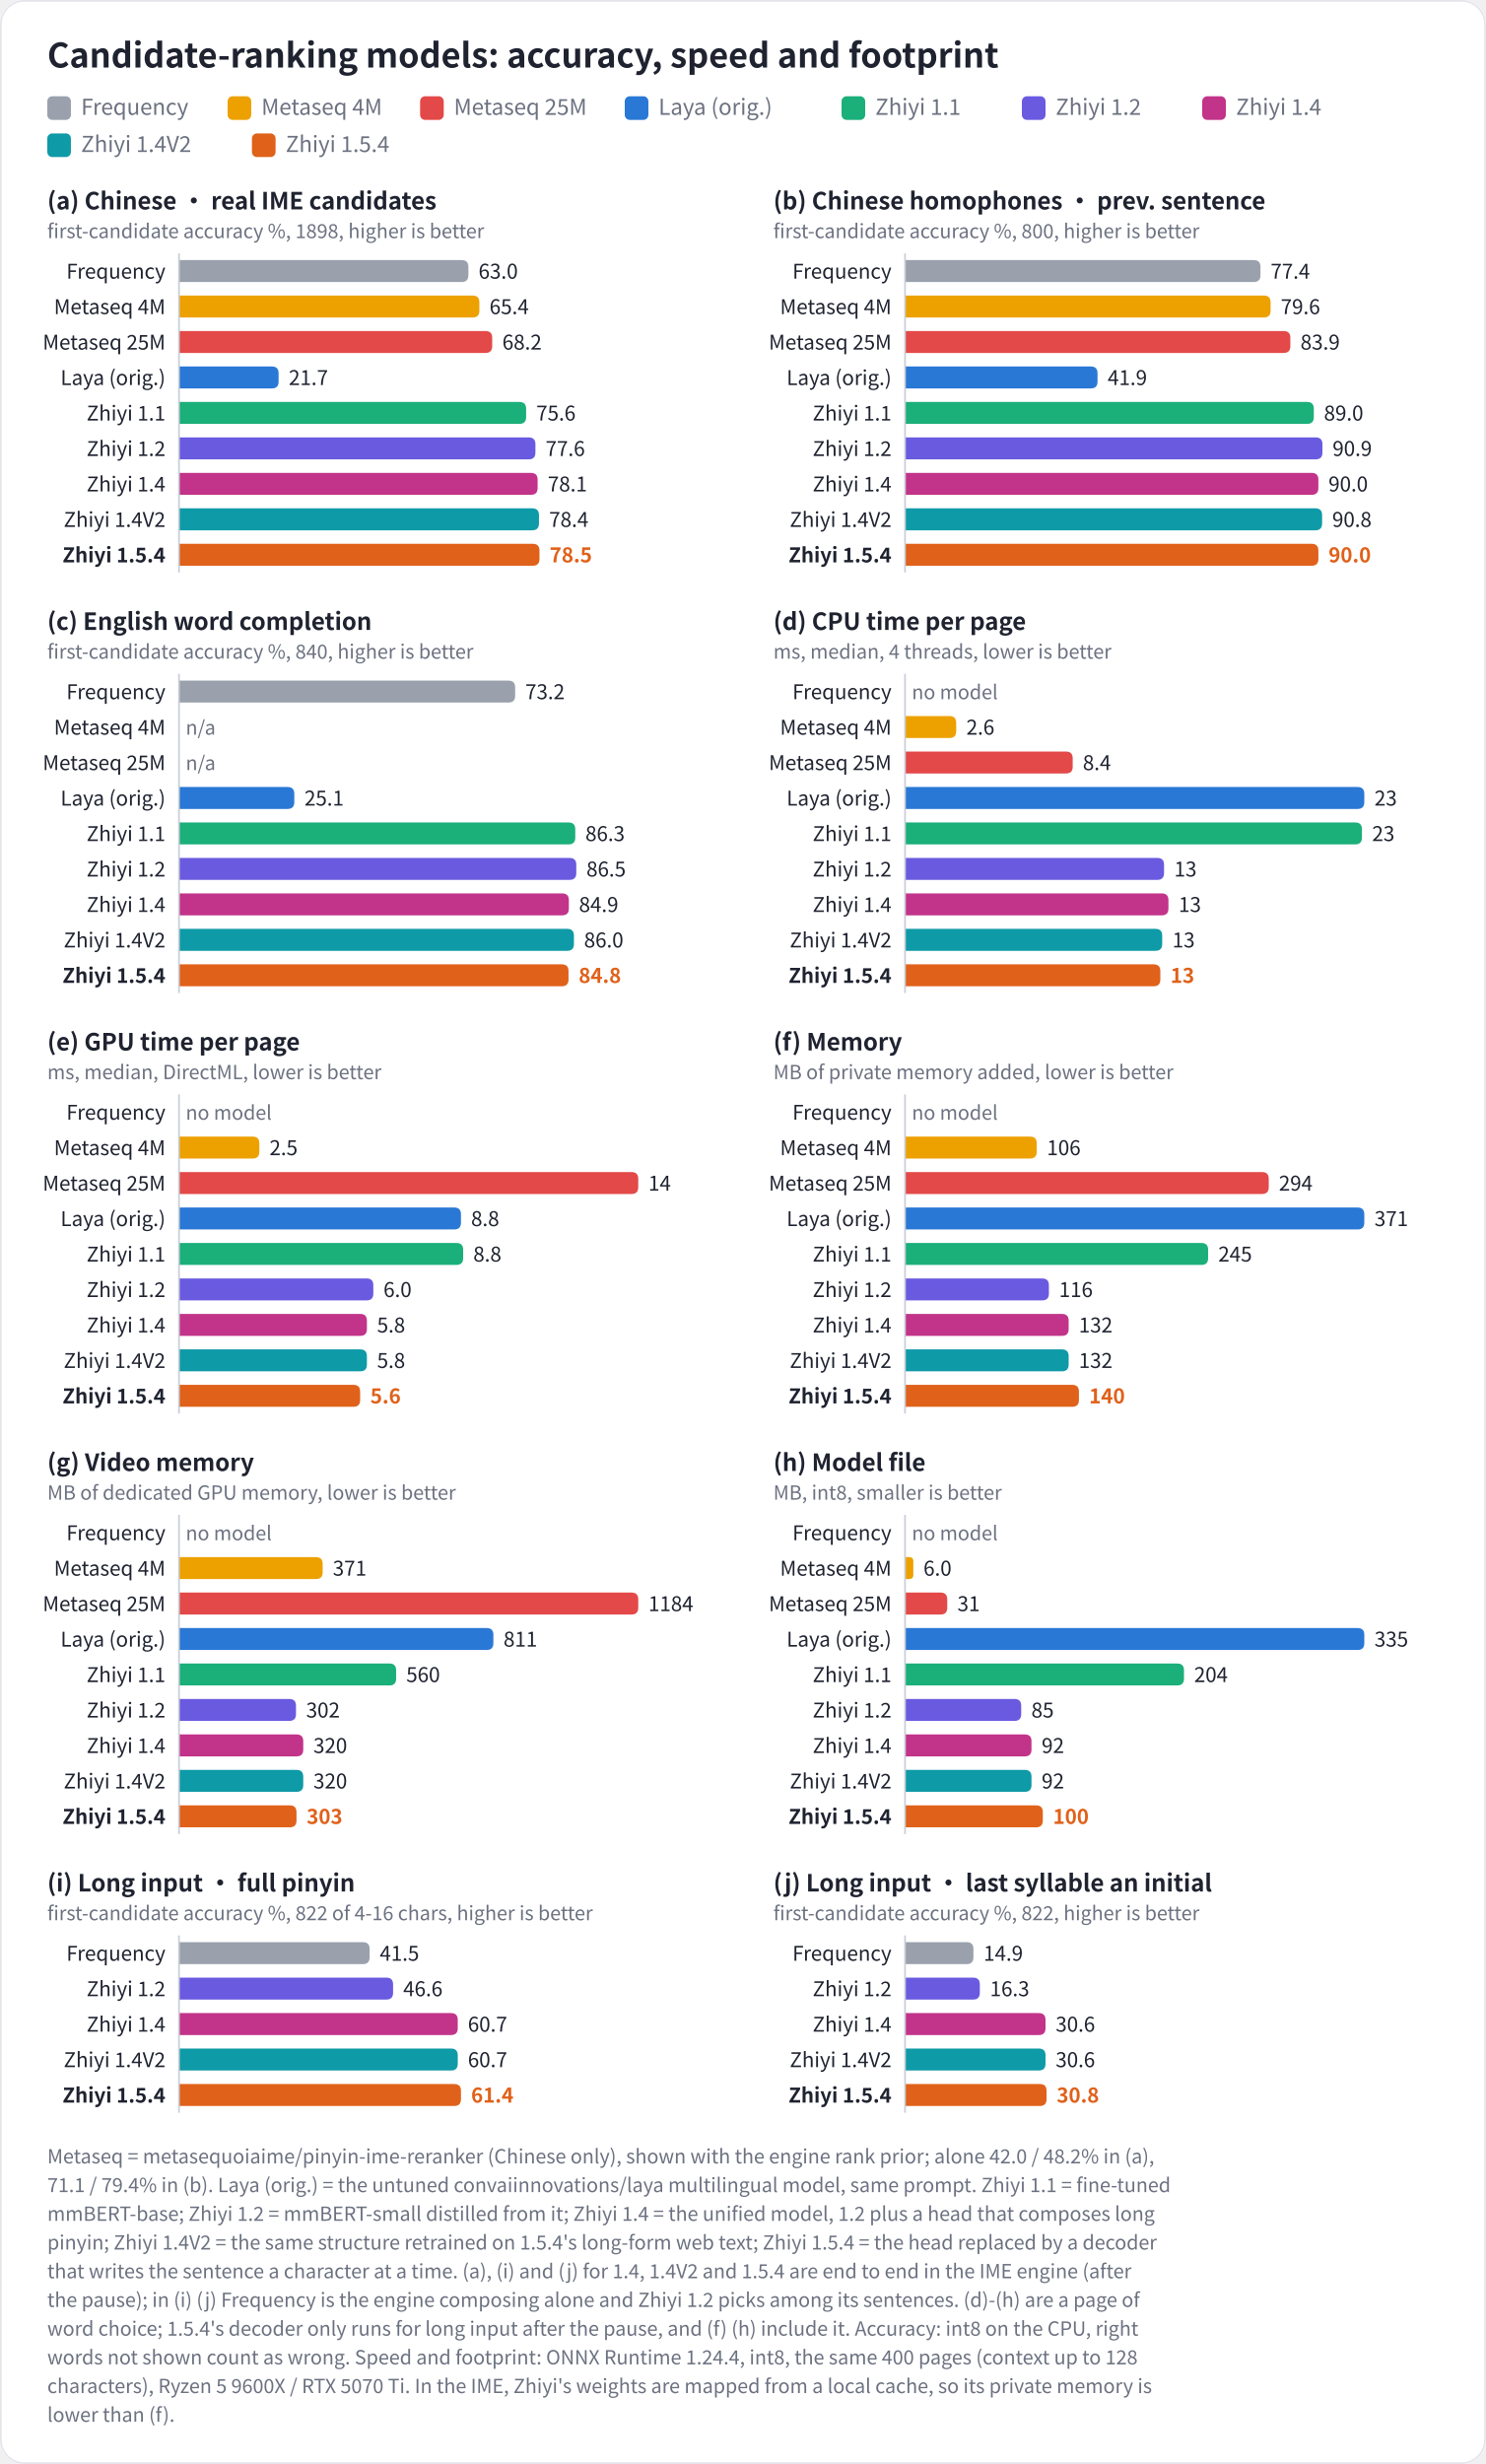
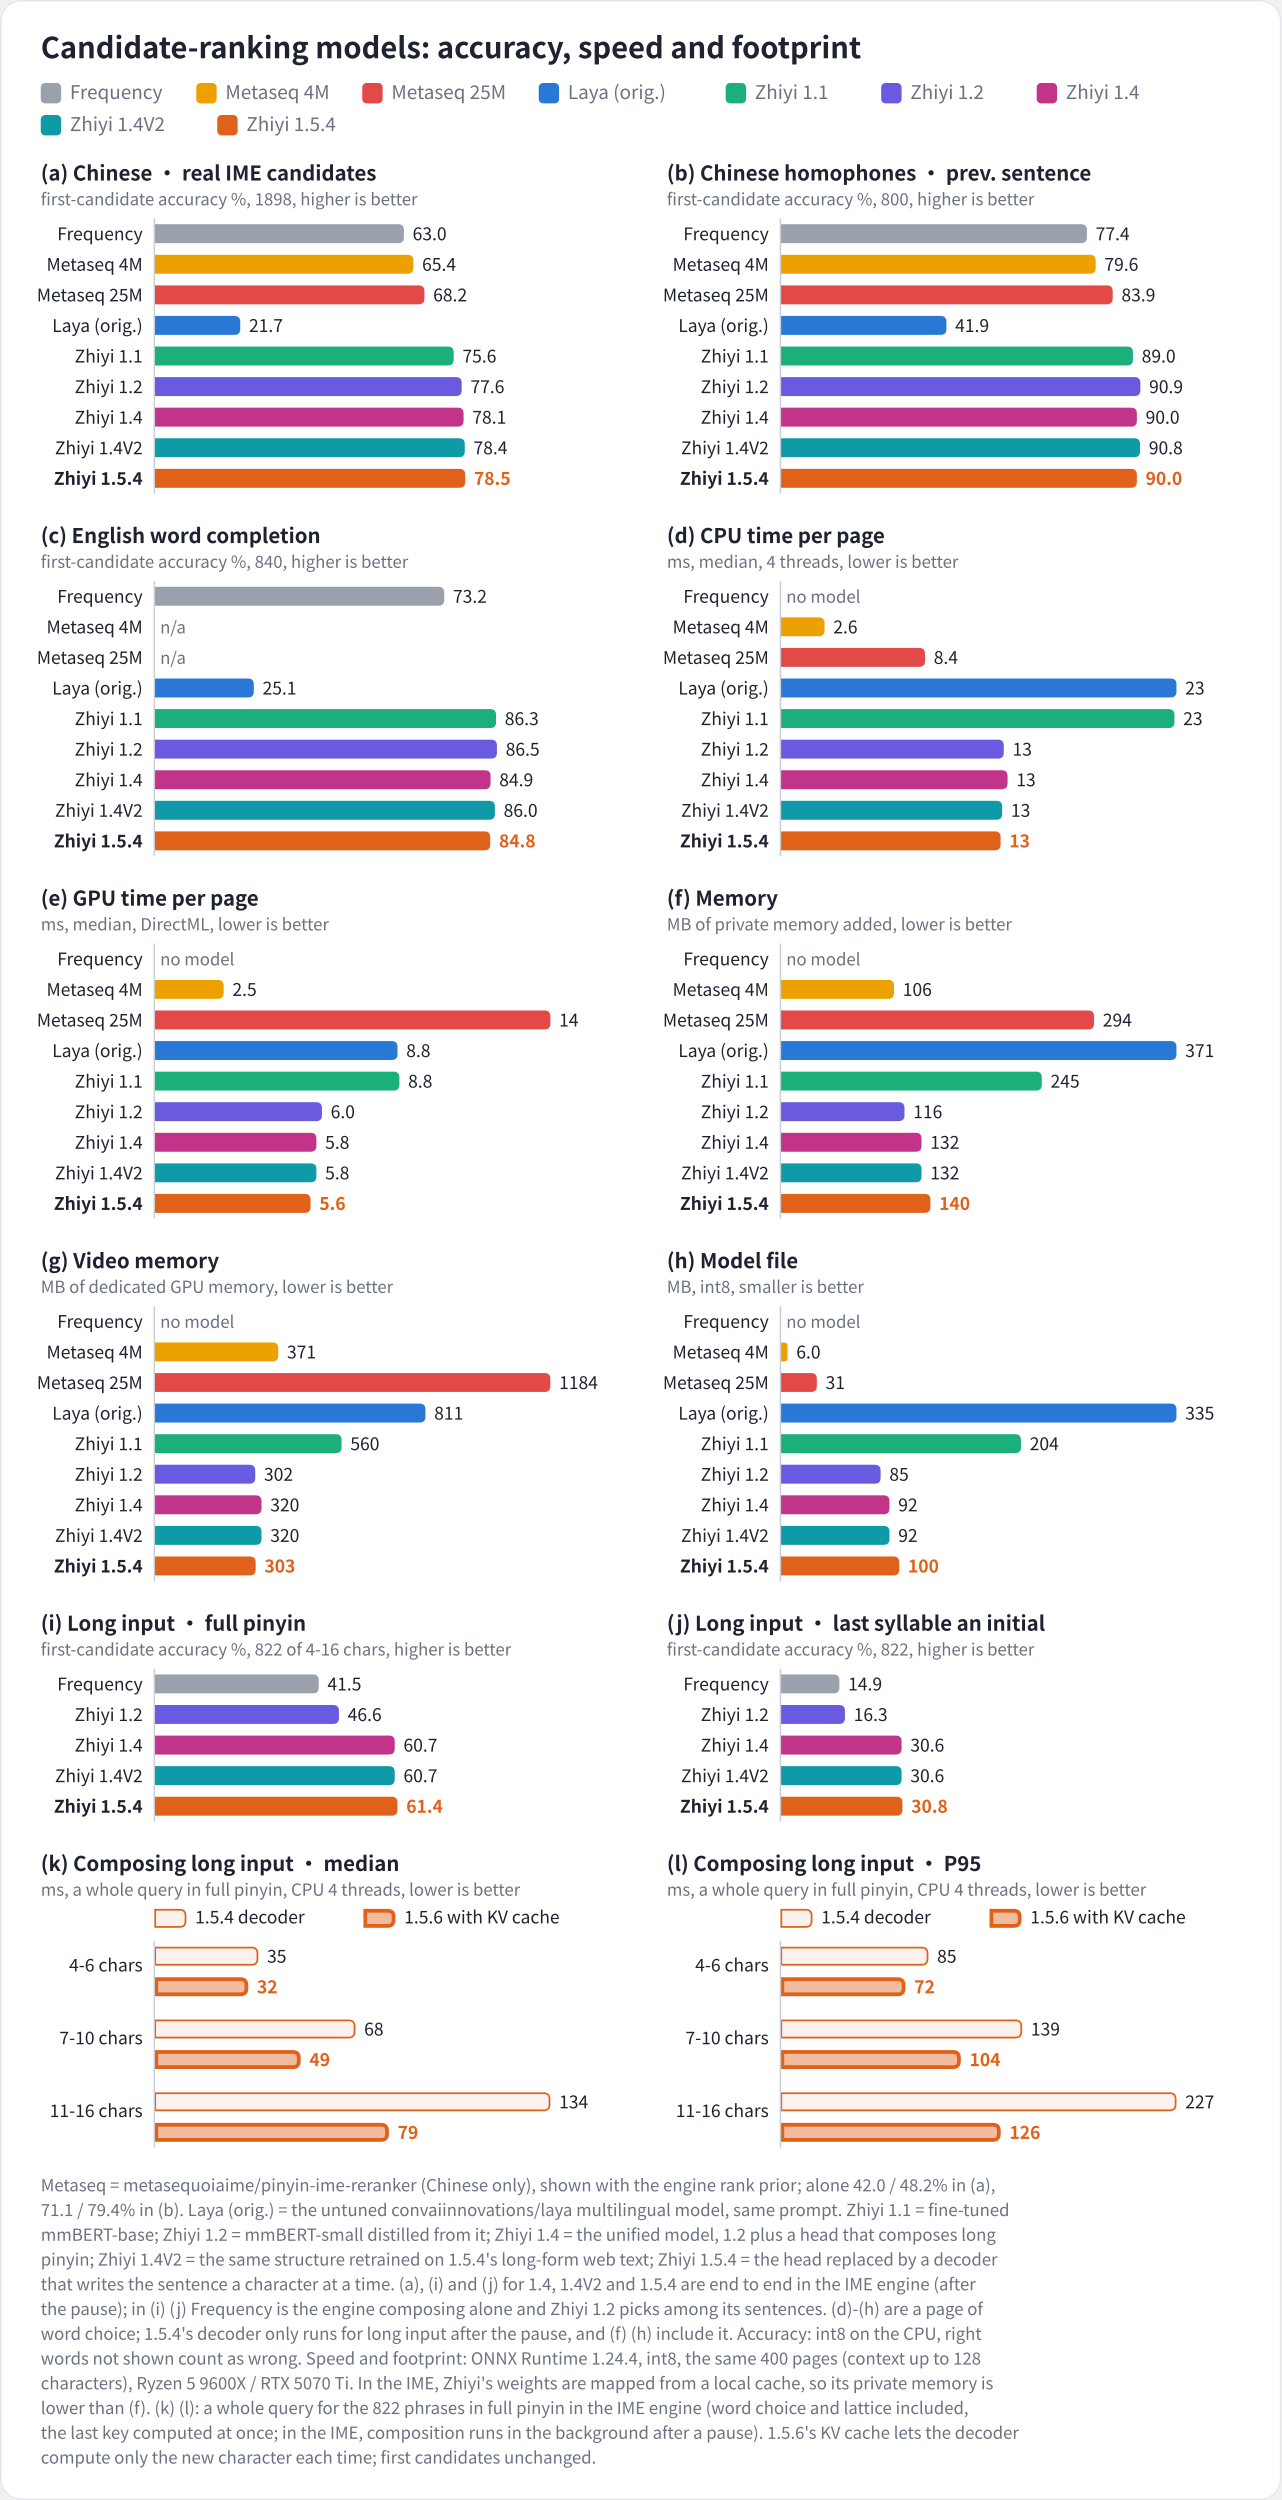
- <svg xmlns="http://www.w3.org/2000/svg" width="880" height="1459" viewBox="0 0 880 1459" font-family="'Microsoft YaHei','PingFang SC','Noto Sans CJK SC','Segoe UI',sans-serif">
-   <rect width="880" height="1459" rx="14" fill="#FFFFFF" />
-   <rect x="0.5" y="0.5" width="879" height="1458" rx="14" fill="none" stroke="#E3E5EB" />
+ <svg xmlns="http://www.w3.org/2000/svg" width="880" height="1717" viewBox="0 0 880 1717" font-family="'Microsoft YaHei','PingFang SC','Noto Sans CJK SC','Segoe UI',sans-serif">
+   <rect width="880" height="1717" rx="14" fill="#FFFFFF" />
+   <rect x="0.5" y="0.5" width="879" height="1716" rx="14" fill="none" stroke="#E3E5EB" />
  <text x="28" y="40" font-size="20" font-weight="700" fill="#1F2330">Candidate-ranking models: accuracy, speed and footprint</text>
  <rect x="28" y="57" width="14" height="14" rx="3" fill="#9AA1AD" />
  <text x="48" y="68" font-size="13" fill="#6B7180">Frequency</text>
  <rect x="134.8" y="57" width="14" height="14" rx="3" fill="#EDA100" />
  <text x="154.8" y="68" font-size="13" fill="#6B7180">Metaseq 4M</text>
  <rect x="248.8" y="57" width="14" height="14" rx="3" fill="#E34948" />
  <text x="268.8" y="68" font-size="13" fill="#6B7180">Metaseq 25M</text>
  <rect x="370.0" y="57" width="14" height="14" rx="3" fill="#2A78D6" />
  <text x="390.0" y="68" font-size="13" fill="#6B7180">Laya (orig.)</text>
  <rect x="498.4" y="57" width="14" height="14" rx="3" fill="#1BAF7A" />
  <text x="518.4" y="68" font-size="13" fill="#6B7180">Zhiyi 1.1</text>
  <rect x="605.2" y="57" width="14" height="14" rx="3" fill="#6A5AE0" />
  <text x="625.2" y="68" font-size="13" fill="#6B7180">Zhiyi 1.2</text>
  <rect x="712" y="57" width="14" height="14" rx="3" fill="#C2338A" />
  <text x="732" y="68" font-size="13" fill="#6B7180">Zhiyi 1.4</text>
  <rect x="28" y="79" width="14" height="14" rx="3" fill="#0E9AA7" />
  <text x="48" y="90" font-size="13" fill="#6B7180">Zhiyi 1.4V2</text>
  <rect x="149.2" y="79" width="14" height="14" rx="3" fill="#E0611A" />
  <text x="169.2" y="90" font-size="13" fill="#6B7180">Zhiyi 1.5.4</text>
  <text x="28" y="124" font-size="14" font-weight="700" fill="#1F2330">(a) Chinese · real IME candidates</text>
  <text x="28" y="141" font-size="11.5" fill="#6B7180">first-candidate accuracy %, 1898, higher is better</text>
  <text x="98" y="165" font-size="12" text-anchor="end" font-weight="400" fill="#1F2330">Frequency</text>
  <path d="M106,154 H273.4 Q277.4,154 277.4,158.0 V163.0 Q277.4,167 273.4,167 H106 Z" fill="#9AA1AD" />
  <text x="283.4" y="165" font-size="12" font-weight="400" fill="#1F2330">63.0</text>
  <text x="98" y="186" font-size="12" text-anchor="end" font-weight="400" fill="#1F2330">Metaseq 4M</text>
  <path d="M106,175 H279.9 Q283.9,175 283.9,179.0 V184.0 Q283.9,188 279.9,188 H106 Z" fill="#EDA100" />
  <text x="289.9" y="186" font-size="12" font-weight="400" fill="#1F2330">65.4</text>
  <text x="98" y="207" font-size="12" text-anchor="end" font-weight="400" fill="#1F2330">Metaseq 25M</text>
  <path d="M106,196 H287.5 Q291.5,196 291.5,200.0 V205.0 Q291.5,209 287.5,209 H106 Z" fill="#E34948" />
  <text x="297.5" y="207" font-size="12" font-weight="400" fill="#1F2330">68.2</text>
  <text x="98" y="228" font-size="12" text-anchor="end" font-weight="400" fill="#1F2330">Laya (orig.)</text>
  <path d="M106,217 H161.0 Q165.0,217 165.0,221.0 V226.0 Q165.0,230 161.0,230 H106 Z" fill="#2A78D6" />
  <text x="171.0" y="228" font-size="12" font-weight="400" fill="#1F2330">21.7</text>
  <text x="98" y="249" font-size="12" text-anchor="end" font-weight="400" fill="#1F2330">Zhiyi 1.1</text>
  <path d="M106,238 H307.6 Q311.6,238 311.6,242.0 V247.0 Q311.6,251 307.6,251 H106 Z" fill="#1BAF7A" />
  <text x="317.6" y="249" font-size="12" font-weight="400" fill="#1F2330">75.6</text>
  <text x="98" y="270" font-size="12" text-anchor="end" font-weight="400" fill="#1F2330">Zhiyi 1.2</text>
  <path d="M106,259 H313.1 Q317.1,259 317.1,263.0 V268.0 Q317.1,272 313.1,272 H106 Z" fill="#6A5AE0" />
  <text x="323.1" y="270" font-size="12" font-weight="400" fill="#1F2330">77.6</text>
  <text x="98" y="291" font-size="12" text-anchor="end" font-weight="400" fill="#1F2330">Zhiyi 1.4</text>
  <path d="M106,280 H314.4 Q318.4,280 318.4,284.0 V289.0 Q318.4,293 314.4,293 H106 Z" fill="#C2338A" />
  <text x="324.4" y="291" font-size="12" font-weight="400" fill="#1F2330">78.1</text>
  <text x="98" y="312" font-size="12" text-anchor="end" font-weight="400" fill="#1F2330">Zhiyi 1.4V2</text>
  <path d="M106,301 H315.2 Q319.2,301 319.2,305.0 V310.0 Q319.2,314 315.2,314 H106 Z" fill="#0E9AA7" />
  <text x="325.2" y="312" font-size="12" font-weight="400" fill="#1F2330">78.4</text>
  <text x="98" y="333" font-size="12" text-anchor="end" font-weight="700" fill="#1F2330">Zhiyi 1.5.4</text>
  <path d="M106,322 H315.5 Q319.5,322 319.5,326.0 V331.0 Q319.5,335 315.5,335 H106 Z" fill="#E0611A" />
  <text x="325.5" y="333" font-size="12" font-weight="700" fill="#E0611A">78.5</text>
  <line x1="106" y1="150" x2="106" y2="339" stroke="#C9CDD6" />
  <text x="458" y="124" font-size="14" font-weight="700" fill="#1F2330">(b) Chinese homophones · prev. sentence</text>
  <text x="458" y="141" font-size="11.5" fill="#6B7180">first-candidate accuracy %, 800, higher is better</text>
  <text x="528" y="165" font-size="12" text-anchor="end" font-weight="400" fill="#1F2330">Frequency</text>
  <path d="M536,154 H742.5 Q746.5,154 746.5,158.0 V163.0 Q746.5,167 742.5,167 H536 Z" fill="#9AA1AD" />
  <text x="752.5" y="165" font-size="12" font-weight="400" fill="#1F2330">77.4</text>
  <text x="528" y="186" font-size="12" text-anchor="end" font-weight="400" fill="#1F2330">Metaseq 4M</text>
  <path d="M536,175 H748.5 Q752.5,175 752.5,179.0 V184.0 Q752.5,188 748.5,188 H536 Z" fill="#EDA100" />
  <text x="758.5" y="186" font-size="12" font-weight="400" fill="#1F2330">79.6</text>
  <text x="528" y="207" font-size="12" text-anchor="end" font-weight="400" fill="#1F2330">Metaseq 25M</text>
  <path d="M536,196 H760.2 Q764.2,196 764.2,200.0 V205.0 Q764.2,209 760.2,209 H536 Z" fill="#E34948" />
  <text x="770.2" y="207" font-size="12" font-weight="400" fill="#1F2330">83.9</text>
  <text x="528" y="228" font-size="12" text-anchor="end" font-weight="400" fill="#1F2330">Laya (orig.)</text>
  <path d="M536,217 H646.0 Q650.0,217 650.0,221.0 V226.0 Q650.0,230 646.0,230 H536 Z" fill="#2A78D6" />
  <text x="656.0" y="228" font-size="12" font-weight="400" fill="#1F2330">41.9</text>
  <text x="528" y="249" font-size="12" text-anchor="end" font-weight="400" fill="#1F2330">Zhiyi 1.1</text>
  <path d="M536,238 H774.1 Q778.1,238 778.1,242.0 V247.0 Q778.1,251 774.1,251 H536 Z" fill="#1BAF7A" />
  <text x="784.1" y="249" font-size="12" font-weight="400" fill="#1F2330">89.0</text>
  <text x="528" y="270" font-size="12" text-anchor="end" font-weight="400" fill="#1F2330">Zhiyi 1.2</text>
  <path d="M536,259 H779.2 Q783.2,259 783.2,263.0 V268.0 Q783.2,272 779.2,272 H536 Z" fill="#6A5AE0" />
  <text x="789.2" y="270" font-size="12" font-weight="400" fill="#1F2330">90.9</text>
  <text x="528" y="291" font-size="12" text-anchor="end" font-weight="400" fill="#1F2330">Zhiyi 1.4</text>
  <path d="M536,280 H776.8 Q780.8,280 780.8,284.0 V289.0 Q780.8,293 776.8,293 H536 Z" fill="#C2338A" />
  <text x="786.8" y="291" font-size="12" font-weight="400" fill="#1F2330">90.0</text>
  <text x="528" y="312" font-size="12" text-anchor="end" font-weight="400" fill="#1F2330">Zhiyi 1.4V2</text>
  <path d="M536,301 H779.0 Q783.0,301 783.0,305.0 V310.0 Q783.0,314 779.0,314 H536 Z" fill="#0E9AA7" />
  <text x="789.0" y="312" font-size="12" font-weight="400" fill="#1F2330">90.8</text>
  <text x="528" y="333" font-size="12" text-anchor="end" font-weight="700" fill="#1F2330">Zhiyi 1.5.4</text>
  <path d="M536,322 H776.8 Q780.8,322 780.8,326.0 V331.0 Q780.8,335 776.8,335 H536 Z" fill="#E0611A" />
  <text x="786.8" y="333" font-size="12" font-weight="700" fill="#E0611A">90.0</text>
  <line x1="536" y1="150" x2="536" y2="339" stroke="#C9CDD6" />
  <text x="28" y="373" font-size="14" font-weight="700" fill="#1F2330">(c) English word completion</text>
  <text x="28" y="390" font-size="11.5" fill="#6B7180">first-candidate accuracy %, 840, higher is better</text>
  <text x="98" y="414" font-size="12" text-anchor="end" font-weight="400" fill="#1F2330">Frequency</text>
  <path d="M106,403 H301.1 Q305.1,403 305.1,407.0 V412.0 Q305.1,416 301.1,416 H106 Z" fill="#9AA1AD" />
  <text x="311.1" y="414" font-size="12" font-weight="400" fill="#1F2330">73.2</text>
  <text x="98" y="435" font-size="12" text-anchor="end" font-weight="400" fill="#1F2330">Metaseq 4M</text>
  <text x="110" y="435" font-size="11.5" fill="#6B7180">n/a</text>
  <text x="98" y="456" font-size="12" text-anchor="end" font-weight="400" fill="#1F2330">Metaseq 25M</text>
  <text x="110" y="456" font-size="11.5" fill="#6B7180">n/a</text>
  <text x="98" y="477" font-size="12" text-anchor="end" font-weight="400" fill="#1F2330">Laya (orig.)</text>
  <path d="M106,466 H170.3 Q174.3,466 174.3,470.0 V475.0 Q174.3,479 170.3,479 H106 Z" fill="#2A78D6" />
  <text x="180.3" y="477" font-size="12" font-weight="400" fill="#1F2330">25.1</text>
  <text x="98" y="498" font-size="12" text-anchor="end" font-weight="400" fill="#1F2330">Zhiyi 1.1</text>
  <path d="M106,487 H336.7 Q340.7,487 340.7,491.0 V496.0 Q340.7,500 336.7,500 H106 Z" fill="#1BAF7A" />
  <text x="346.7" y="498" font-size="12" font-weight="400" fill="#1F2330">86.3</text>
  <text x="98" y="519" font-size="12" text-anchor="end" font-weight="400" fill="#1F2330">Zhiyi 1.2</text>
  <path d="M106,508 H337.3 Q341.3,508 341.3,512.0 V517.0 Q341.3,521 337.3,521 H106 Z" fill="#6A5AE0" />
  <text x="347.3" y="519" font-size="12" font-weight="400" fill="#1F2330">86.5</text>
  <text x="98" y="540" font-size="12" text-anchor="end" font-weight="400" fill="#1F2330">Zhiyi 1.4</text>
  <path d="M106,529 H332.9 Q336.9,529 336.9,533.0 V538.0 Q336.9,542 332.9,542 H106 Z" fill="#C2338A" />
  <text x="342.9" y="540" font-size="12" font-weight="400" fill="#1F2330">84.9</text>
  <text x="98" y="561" font-size="12" text-anchor="end" font-weight="400" fill="#1F2330">Zhiyi 1.4V2</text>
  <path d="M106,550 H335.9 Q339.9,550 339.9,554.0 V559.0 Q339.9,563 335.9,563 H106 Z" fill="#0E9AA7" />
  <text x="345.9" y="561" font-size="12" font-weight="400" fill="#1F2330">86.0</text>
  <text x="98" y="582" font-size="12" text-anchor="end" font-weight="700" fill="#1F2330">Zhiyi 1.5.4</text>
  <path d="M106,571 H332.7 Q336.7,571 336.7,575.0 V580.0 Q336.7,584 332.7,584 H106 Z" fill="#E0611A" />
  <text x="342.7" y="582" font-size="12" font-weight="700" fill="#E0611A">84.8</text>
  <line x1="106" y1="399" x2="106" y2="588" stroke="#C9CDD6" />
  <text x="458" y="373" font-size="14" font-weight="700" fill="#1F2330">(d) CPU time per page</text>
  <text x="458" y="390" font-size="11.5" fill="#6B7180">ms, median, 4 threads, lower is better</text>
  <text x="528" y="414" font-size="12" text-anchor="end" font-weight="400" fill="#1F2330">Frequency</text>
  <text x="540" y="414" font-size="11.5" fill="#6B7180">no model</text>
  <text x="528" y="435" font-size="12" text-anchor="end" font-weight="400" fill="#1F2330">Metaseq 4M</text>
  <path d="M536,424 H562.3 Q566.3,424 566.3,428.0 V433.0 Q566.3,437 562.3,437 H536 Z" fill="#EDA100" />
  <text x="572.3" y="435" font-size="12" font-weight="400" fill="#1F2330">2.6</text>
  <text x="528" y="456" font-size="12" text-anchor="end" font-weight="400" fill="#1F2330">Metaseq 25M</text>
  <path d="M536,445 H631.3 Q635.3,445 635.3,449.0 V454.0 Q635.3,458 631.3,458 H536 Z" fill="#E34948" />
  <text x="641.3" y="456" font-size="12" font-weight="400" fill="#1F2330">8.4</text>
  <text x="528" y="477" font-size="12" text-anchor="end" font-weight="400" fill="#1F2330">Laya (orig.)</text>
  <path d="M536,466 H804.0 Q808.0,466 808.0,470.0 V475.0 Q808.0,479 804.0,479 H536 Z" fill="#2A78D6" />
  <text x="814.0" y="477" font-size="12" font-weight="400" fill="#1F2330">23</text>
  <text x="528" y="498" font-size="12" text-anchor="end" font-weight="400" fill="#1F2330">Zhiyi 1.1</text>
  <path d="M536,487 H802.6 Q806.6,487 806.6,491.0 V496.0 Q806.6,500 802.6,500 H536 Z" fill="#1BAF7A" />
  <text x="812.6" y="498" font-size="12" font-weight="400" fill="#1F2330">23</text>
  <text x="528" y="519" font-size="12" text-anchor="end" font-weight="400" fill="#1F2330">Zhiyi 1.2</text>
  <path d="M536,508 H685.4 Q689.4,508 689.4,512.0 V517.0 Q689.4,521 685.4,521 H536 Z" fill="#6A5AE0" />
  <text x="695.4" y="519" font-size="12" font-weight="400" fill="#1F2330">13</text>
  <text x="528" y="540" font-size="12" text-anchor="end" font-weight="400" fill="#1F2330">Zhiyi 1.4</text>
  <path d="M536,529 H688.0 Q692.0,529 692.0,533.0 V538.0 Q692.0,542 688.0,542 H536 Z" fill="#C2338A" />
  <text x="698.0" y="540" font-size="12" font-weight="400" fill="#1F2330">13</text>
  <text x="528" y="561" font-size="12" text-anchor="end" font-weight="400" fill="#1F2330">Zhiyi 1.4V2</text>
  <path d="M536,550 H684.3 Q688.3,550 688.3,554.0 V559.0 Q688.3,563 684.3,563 H536 Z" fill="#0E9AA7" />
  <text x="694.3" y="561" font-size="12" font-weight="400" fill="#1F2330">13</text>
  <text x="528" y="582" font-size="12" text-anchor="end" font-weight="700" fill="#1F2330">Zhiyi 1.5.4</text>
  <path d="M536,571 H683.2 Q687.2,571 687.2,575.0 V580.0 Q687.2,584 683.2,584 H536 Z" fill="#E0611A" />
  <text x="693.2" y="582" font-size="12" font-weight="700" fill="#E0611A">13</text>
  <line x1="536" y1="399" x2="536" y2="588" stroke="#C9CDD6" />
  <text x="28" y="622" font-size="14" font-weight="700" fill="#1F2330">(e) GPU time per page</text>
  <text x="28" y="639" font-size="11.5" fill="#6B7180">ms, median, DirectML, lower is better</text>
  <text x="98" y="663" font-size="12" text-anchor="end" font-weight="400" fill="#1F2330">Frequency</text>
  <text x="110" y="663" font-size="11.5" fill="#6B7180">no model</text>
  <text x="98" y="684" font-size="12" text-anchor="end" font-weight="400" fill="#1F2330">Metaseq 4M</text>
  <path d="M106,673 H149.6 Q153.6,673 153.6,677.0 V682.0 Q153.6,686 149.6,686 H106 Z" fill="#EDA100" />
  <text x="159.6" y="684" font-size="12" font-weight="400" fill="#1F2330">2.5</text>
  <text x="98" y="705" font-size="12" text-anchor="end" font-weight="400" fill="#1F2330">Metaseq 25M</text>
  <path d="M106,694 H374.0 Q378.0,694 378.0,698.0 V703.0 Q378.0,707 374.0,707 H106 Z" fill="#E34948" />
  <text x="384.0" y="705" font-size="12" font-weight="400" fill="#1F2330">14</text>
  <text x="98" y="726" font-size="12" text-anchor="end" font-weight="400" fill="#1F2330">Laya (orig.)</text>
  <path d="M106,715 H269.0 Q273.0,715 273.0,719.0 V724.0 Q273.0,728 269.0,728 H106 Z" fill="#2A78D6" />
  <text x="279.0" y="726" font-size="12" font-weight="400" fill="#1F2330">8.8</text>
  <text x="98" y="747" font-size="12" text-anchor="end" font-weight="400" fill="#1F2330">Zhiyi 1.1</text>
  <path d="M106,736 H270.3 Q274.3,736 274.3,740.0 V745.0 Q274.3,749 270.3,749 H106 Z" fill="#1BAF7A" />
  <text x="280.3" y="747" font-size="12" font-weight="400" fill="#1F2330">8.8</text>
  <text x="98" y="768" font-size="12" text-anchor="end" font-weight="400" fill="#1F2330">Zhiyi 1.2</text>
  <path d="M106,757 H217.1 Q221.1,757 221.1,761.0 V766.0 Q221.1,770 217.1,770 H106 Z" fill="#6A5AE0" />
  <text x="227.1" y="768" font-size="12" font-weight="400" fill="#1F2330">6.0</text>
  <text x="98" y="789" font-size="12" text-anchor="end" font-weight="400" fill="#1F2330">Zhiyi 1.4</text>
  <path d="M106,778 H213.3 Q217.3,778 217.3,782.0 V787.0 Q217.3,791 213.3,791 H106 Z" fill="#C2338A" />
  <text x="223.3" y="789" font-size="12" font-weight="400" fill="#1F2330">5.8</text>
  <text x="98" y="810" font-size="12" text-anchor="end" font-weight="400" fill="#1F2330">Zhiyi 1.4V2</text>
  <path d="M106,799 H213.3 Q217.3,799 217.3,803.0 V808.0 Q217.3,812 213.3,812 H106 Z" fill="#0E9AA7" />
  <text x="223.3" y="810" font-size="12" font-weight="400" fill="#1F2330">5.8</text>
  <text x="98" y="831" font-size="12" text-anchor="end" font-weight="700" fill="#1F2330">Zhiyi 1.5.4</text>
  <path d="M106,820 H209.3 Q213.3,820 213.3,824.0 V829.0 Q213.3,833 209.3,833 H106 Z" fill="#E0611A" />
  <text x="219.3" y="831" font-size="12" font-weight="700" fill="#E0611A">5.6</text>
  <line x1="106" y1="648" x2="106" y2="837" stroke="#C9CDD6" />
  <text x="458" y="622" font-size="14" font-weight="700" fill="#1F2330">(f) Memory</text>
  <text x="458" y="639" font-size="11.5" fill="#6B7180">MB of private memory added, lower is better</text>
  <text x="528" y="663" font-size="12" text-anchor="end" font-weight="400" fill="#1F2330">Frequency</text>
  <text x="540" y="663" font-size="11.5" fill="#6B7180">no model</text>
  <text x="528" y="684" font-size="12" text-anchor="end" font-weight="400" fill="#1F2330">Metaseq 4M</text>
  <path d="M536,673 H610.0 Q614.0,673 614.0,677.0 V682.0 Q614.0,686 610.0,686 H536 Z" fill="#EDA100" />
  <text x="620.0" y="684" font-size="12" font-weight="400" fill="#1F2330">106</text>
  <text x="528" y="705" font-size="12" text-anchor="end" font-weight="400" fill="#1F2330">Metaseq 25M</text>
  <path d="M536,694 H747.4 Q751.4,694 751.4,698.0 V703.0 Q751.4,707 747.4,707 H536 Z" fill="#E34948" />
  <text x="757.4" y="705" font-size="12" font-weight="400" fill="#1F2330">294</text>
  <text x="528" y="726" font-size="12" text-anchor="end" font-weight="400" fill="#1F2330">Laya (orig.)</text>
  <path d="M536,715 H804.0 Q808.0,715 808.0,719.0 V724.0 Q808.0,728 804.0,728 H536 Z" fill="#2A78D6" />
  <text x="814.0" y="726" font-size="12" font-weight="400" fill="#1F2330">371</text>
  <text x="528" y="747" font-size="12" text-anchor="end" font-weight="400" fill="#1F2330">Zhiyi 1.1</text>
  <path d="M536,736 H711.5 Q715.5,736 715.5,740.0 V745.0 Q715.5,749 711.5,749 H536 Z" fill="#1BAF7A" />
  <text x="721.5" y="747" font-size="12" font-weight="400" fill="#1F2330">245</text>
  <text x="528" y="768" font-size="12" text-anchor="end" font-weight="400" fill="#1F2330">Zhiyi 1.2</text>
  <path d="M536,757 H617.2 Q621.2,757 621.2,761.0 V766.0 Q621.2,770 617.2,770 H536 Z" fill="#6A5AE0" />
  <text x="627.2" y="768" font-size="12" font-weight="400" fill="#1F2330">116</text>
  <text x="528" y="789" font-size="12" text-anchor="end" font-weight="400" fill="#1F2330">Zhiyi 1.4</text>
  <path d="M536,778 H628.9 Q632.9,778 632.9,782.0 V787.0 Q632.9,791 628.9,791 H536 Z" fill="#C2338A" />
  <text x="638.9" y="789" font-size="12" font-weight="400" fill="#1F2330">132</text>
  <text x="528" y="810" font-size="12" text-anchor="end" font-weight="400" fill="#1F2330">Zhiyi 1.4V2</text>
  <path d="M536,799 H628.9 Q632.9,799 632.9,803.0 V808.0 Q632.9,812 628.9,812 H536 Z" fill="#0E9AA7" />
  <text x="638.9" y="810" font-size="12" font-weight="400" fill="#1F2330">132</text>
  <text x="528" y="831" font-size="12" text-anchor="end" font-weight="700" fill="#1F2330">Zhiyi 1.5.4</text>
  <path d="M536,820 H635.0 Q639.0,820 639.0,824.0 V829.0 Q639.0,833 635.0,833 H536 Z" fill="#E0611A" />
  <text x="645.0" y="831" font-size="12" font-weight="700" fill="#E0611A">140</text>
  <line x1="536" y1="648" x2="536" y2="837" stroke="#C9CDD6" />
  <text x="28" y="871" font-size="14" font-weight="700" fill="#1F2330">(g) Video memory</text>
  <text x="28" y="888" font-size="11.5" fill="#6B7180">MB of dedicated GPU memory, lower is better</text>
  <text x="98" y="912" font-size="12" text-anchor="end" font-weight="400" fill="#1F2330">Frequency</text>
  <text x="110" y="912" font-size="11.5" fill="#6B7180">no model</text>
  <text x="98" y="933" font-size="12" text-anchor="end" font-weight="400" fill="#1F2330">Metaseq 4M</text>
  <path d="M106,922 H187.1 Q191.1,922 191.1,926.0 V931.0 Q191.1,935 187.1,935 H106 Z" fill="#EDA100" />
  <text x="197.1" y="933" font-size="12" font-weight="400" fill="#1F2330">371</text>
  <text x="98" y="954" font-size="12" text-anchor="end" font-weight="400" fill="#1F2330">Metaseq 25M</text>
  <path d="M106,943 H374.0 Q378.0,943 378.0,947.0 V952.0 Q378.0,956 374.0,956 H106 Z" fill="#E34948" />
  <text x="384.0" y="954" font-size="12" font-weight="400" fill="#1F2330">1184</text>
  <text x="98" y="975" font-size="12" text-anchor="end" font-weight="400" fill="#1F2330">Laya (orig.)</text>
  <path d="M106,964 H288.2 Q292.2,964 292.2,968.0 V973.0 Q292.2,977 288.2,977 H106 Z" fill="#2A78D6" />
  <text x="298.2" y="975" font-size="12" font-weight="400" fill="#1F2330">811</text>
  <text x="98" y="996" font-size="12" text-anchor="end" font-weight="400" fill="#1F2330">Zhiyi 1.1</text>
  <path d="M106,985 H230.6 Q234.6,985 234.6,989.0 V994.0 Q234.6,998 230.6,998 H106 Z" fill="#1BAF7A" />
  <text x="240.6" y="996" font-size="12" font-weight="400" fill="#1F2330">560</text>
  <text x="98" y="1017" font-size="12" text-anchor="end" font-weight="400" fill="#1F2330">Zhiyi 1.2</text>
  <path d="M106,1006 H171.3 Q175.3,1006 175.3,1010.0 V1015.0 Q175.3,1019 171.3,1019 H106 Z" fill="#6A5AE0" />
  <text x="181.3" y="1017" font-size="12" font-weight="400" fill="#1F2330">302</text>
  <text x="98" y="1038" font-size="12" text-anchor="end" font-weight="400" fill="#1F2330">Zhiyi 1.4</text>
  <path d="M106,1027 H175.6 Q179.6,1027 179.6,1031.0 V1036.0 Q179.6,1040 175.6,1040 H106 Z" fill="#C2338A" />
  <text x="185.6" y="1038" font-size="12" font-weight="400" fill="#1F2330">320</text>
  <text x="98" y="1059" font-size="12" text-anchor="end" font-weight="400" fill="#1F2330">Zhiyi 1.4V2</text>
  <path d="M106,1048 H175.6 Q179.6,1048 179.6,1052.0 V1057.0 Q179.6,1061 175.6,1061 H106 Z" fill="#0E9AA7" />
  <text x="185.6" y="1059" font-size="12" font-weight="400" fill="#1F2330">320</text>
  <text x="98" y="1080" font-size="12" text-anchor="end" font-weight="700" fill="#1F2330">Zhiyi 1.5.4</text>
  <path d="M106,1069 H171.6 Q175.6,1069 175.6,1073.0 V1078.0 Q175.6,1082 171.6,1082 H106 Z" fill="#E0611A" />
  <text x="181.6" y="1080" font-size="12" font-weight="700" fill="#E0611A">303</text>
  <line x1="106" y1="897" x2="106" y2="1086" stroke="#C9CDD6" />
  <text x="458" y="871" font-size="14" font-weight="700" fill="#1F2330">(h) Model file</text>
  <text x="458" y="888" font-size="11.5" fill="#6B7180">MB, int8, smaller is better</text>
  <text x="528" y="912" font-size="12" text-anchor="end" font-weight="400" fill="#1F2330">Frequency</text>
  <text x="540" y="912" font-size="11.5" fill="#6B7180">no model</text>
  <text x="528" y="933" font-size="12" text-anchor="end" font-weight="400" fill="#1F2330">Metaseq 4M</text>
  <path d="M536,922 H538.4 Q540.9,922 540.9,924.4 V932.6 Q540.9,935 538.4,935 H536 Z" fill="#EDA100" />
  <text x="546.9" y="933" font-size="12" font-weight="400" fill="#1F2330">6.0</text>
  <text x="528" y="954" font-size="12" text-anchor="end" font-weight="400" fill="#1F2330">Metaseq 25M</text>
  <path d="M536,943 H557.0 Q561.0,943 561.0,947.0 V952.0 Q561.0,956 557.0,956 H536 Z" fill="#E34948" />
  <text x="567.0" y="954" font-size="12" font-weight="400" fill="#1F2330">31</text>
  <text x="528" y="975" font-size="12" text-anchor="end" font-weight="400" fill="#1F2330">Laya (orig.)</text>
  <path d="M536,964 H804.0 Q808.0,964 808.0,968.0 V973.0 Q808.0,977 804.0,977 H536 Z" fill="#2A78D6" />
  <text x="814.0" y="975" font-size="12" font-weight="400" fill="#1F2330">335</text>
  <text x="528" y="996" font-size="12" text-anchor="end" font-weight="400" fill="#1F2330">Zhiyi 1.1</text>
  <path d="M536,985 H697.2 Q701.2,985 701.2,989.0 V994.0 Q701.2,998 697.2,998 H536 Z" fill="#1BAF7A" />
  <text x="707.2" y="996" font-size="12" font-weight="400" fill="#1F2330">204</text>
  <text x="528" y="1017" font-size="12" text-anchor="end" font-weight="400" fill="#1F2330">Zhiyi 1.2</text>
  <path d="M536,1006 H600.8 Q604.8,1006 604.8,1010.0 V1015.0 Q604.8,1019 600.8,1019 H536 Z" fill="#6A5AE0" />
  <text x="610.8" y="1017" font-size="12" font-weight="400" fill="#1F2330">85</text>
  <text x="528" y="1038" font-size="12" text-anchor="end" font-weight="400" fill="#1F2330">Zhiyi 1.4</text>
  <path d="M536,1027 H606.9 Q610.9,1027 610.9,1031.0 V1036.0 Q610.9,1040 606.9,1040 H536 Z" fill="#C2338A" />
  <text x="616.9" y="1038" font-size="12" font-weight="400" fill="#1F2330">92</text>
  <text x="528" y="1059" font-size="12" text-anchor="end" font-weight="400" fill="#1F2330">Zhiyi 1.4V2</text>
  <path d="M536,1048 H606.9 Q610.9,1048 610.9,1052.0 V1057.0 Q610.9,1061 606.9,1061 H536 Z" fill="#0E9AA7" />
  <text x="616.9" y="1059" font-size="12" font-weight="400" fill="#1F2330">92</text>
  <text x="528" y="1080" font-size="12" text-anchor="end" font-weight="700" fill="#1F2330">Zhiyi 1.5.4</text>
  <path d="M536,1069 H613.6 Q617.6,1069 617.6,1073.0 V1078.0 Q617.6,1082 613.6,1082 H536 Z" fill="#E0611A" />
  <text x="623.6" y="1080" font-size="12" font-weight="700" fill="#E0611A">100</text>
  <line x1="536" y1="897" x2="536" y2="1086" stroke="#C9CDD6" />
  <text x="28" y="1120" font-size="14" font-weight="700" fill="#1F2330">(i) Long input · full pinyin</text>
  <text x="28" y="1137" font-size="11.5" fill="#6B7180">first-candidate accuracy %, 822 of 4-16 chars, higher is better</text>
  <text x="98" y="1161" font-size="12" text-anchor="end" font-weight="400" fill="#1F2330">Frequency</text>
  <path d="M106,1150 H214.9 Q218.9,1150 218.9,1154.0 V1159.0 Q218.9,1163 214.9,1163 H106 Z" fill="#9AA1AD" />
  <text x="224.9" y="1161" font-size="12" font-weight="400" fill="#1F2330">41.5</text>
  <text x="98" y="1182" font-size="12" text-anchor="end" font-weight="400" fill="#1F2330">Zhiyi 1.2</text>
  <path d="M106,1171 H228.8 Q232.8,1171 232.8,1175.0 V1180.0 Q232.8,1184 228.8,1184 H106 Z" fill="#6A5AE0" />
  <text x="238.8" y="1182" font-size="12" font-weight="400" fill="#1F2330">46.6</text>
  <text x="98" y="1203" font-size="12" text-anchor="end" font-weight="400" fill="#1F2330">Zhiyi 1.4</text>
  <path d="M106,1192 H267.1 Q271.1,1192 271.1,1196.0 V1201.0 Q271.1,1205 267.1,1205 H106 Z" fill="#C2338A" />
  <text x="277.1" y="1203" font-size="12" font-weight="400" fill="#1F2330">60.7</text>
  <text x="98" y="1224" font-size="12" text-anchor="end" font-weight="400" fill="#1F2330">Zhiyi 1.4V2</text>
  <path d="M106,1213 H267.1 Q271.1,1213 271.1,1217.0 V1222.0 Q271.1,1226 267.1,1226 H106 Z" fill="#0E9AA7" />
  <text x="277.1" y="1224" font-size="12" font-weight="400" fill="#1F2330">60.7</text>
  <text x="98" y="1245" font-size="12" text-anchor="end" font-weight="700" fill="#1F2330">Zhiyi 1.5.4</text>
  <path d="M106,1234 H269.0 Q273.0,1234 273.0,1238.0 V1243.0 Q273.0,1247 269.0,1247 H106 Z" fill="#E0611A" />
  <text x="279.0" y="1245" font-size="12" font-weight="700" fill="#E0611A">61.4</text>
  <line x1="106" y1="1146" x2="106" y2="1251" stroke="#C9CDD6" />
  <text x="458" y="1120" font-size="14" font-weight="700" fill="#1F2330">(j) Long input · last syllable an initial</text>
  <text x="458" y="1137" font-size="11.5" fill="#6B7180">first-candidate accuracy %, 822, higher is better</text>
  <text x="528" y="1161" font-size="12" text-anchor="end" font-weight="400" fill="#1F2330">Frequency</text>
  <path d="M536,1150 H572.5 Q576.5,1150 576.5,1154.0 V1159.0 Q576.5,1163 572.5,1163 H536 Z" fill="#9AA1AD" />
  <text x="582.5" y="1161" font-size="12" font-weight="400" fill="#1F2330">14.9</text>
  <text x="528" y="1182" font-size="12" text-anchor="end" font-weight="400" fill="#1F2330">Zhiyi 1.2</text>
  <path d="M536,1171 H576.3 Q580.3,1171 580.3,1175.0 V1180.0 Q580.3,1184 576.3,1184 H536 Z" fill="#6A5AE0" />
  <text x="586.3" y="1182" font-size="12" font-weight="400" fill="#1F2330">16.3</text>
  <text x="528" y="1203" font-size="12" text-anchor="end" font-weight="400" fill="#1F2330">Zhiyi 1.4</text>
  <path d="M536,1192 H615.2 Q619.2,1192 619.2,1196.0 V1201.0 Q619.2,1205 615.2,1205 H536 Z" fill="#C2338A" />
  <text x="625.2" y="1203" font-size="12" font-weight="400" fill="#1F2330">30.6</text>
  <text x="528" y="1224" font-size="12" text-anchor="end" font-weight="400" fill="#1F2330">Zhiyi 1.4V2</text>
  <path d="M536,1213 H615.2 Q619.2,1213 619.2,1217.0 V1222.0 Q619.2,1226 615.2,1226 H536 Z" fill="#0E9AA7" />
  <text x="625.2" y="1224" font-size="12" font-weight="400" fill="#1F2330">30.6</text>
  <text x="528" y="1245" font-size="12" text-anchor="end" font-weight="700" fill="#1F2330">Zhiyi 1.5.4</text>
  <path d="M536,1234 H615.8 Q619.8,1234 619.8,1238.0 V1243.0 Q619.8,1247 615.8,1247 H536 Z" fill="#E0611A" />
  <text x="625.8" y="1245" font-size="12" font-weight="700" fill="#E0611A">30.8</text>
  <line x1="536" y1="1146" x2="536" y2="1251" stroke="#C9CDD6" />
-   <text x="28" y="1281" font-size="11.5" fill="#6B7180">Metaseq = metasequoiaime/pinyin-ime-reranker (Chinese only), shown with the engine rank prior; alone 42.0 / 48.2% in (a),</text>
-   <text x="28" y="1298" font-size="11.5" fill="#6B7180">71.1 / 79.4% in (b). Laya (orig.) = the untuned convaiinnovations/laya multilingual model, same prompt. Zhiyi 1.1 = fine-tuned</text>
-   <text x="28" y="1315" font-size="11.5" fill="#6B7180">mmBERT-base; Zhiyi 1.2 = mmBERT-small distilled from it; Zhiyi 1.4 = the unified model, 1.2 plus a head that composes long</text>
-   <text x="28" y="1332" font-size="11.5" fill="#6B7180">pinyin; Zhiyi 1.4V2 = the same structure retrained on 1.5.4's long-form web text; Zhiyi 1.5.4 = the head replaced by a decoder</text>
-   <text x="28" y="1349" font-size="11.5" fill="#6B7180">that writes the sentence a character at a time. (a), (i) and (j) for 1.4, 1.4V2 and 1.5.4 are end to end in the IME engine (after</text>
-   <text x="28" y="1366" font-size="11.5" fill="#6B7180">the pause); in (i) (j) Frequency is the engine composing alone and Zhiyi 1.2 picks among its sentences. (d)-(h) are a page of</text>
-   <text x="28" y="1383" font-size="11.5" fill="#6B7180">word choice; 1.5.4's decoder only runs for long input after the pause, and (f) (h) include it. Accuracy: int8 on the CPU, right</text>
-   <text x="28" y="1400" font-size="11.5" fill="#6B7180">words not shown count as wrong. Speed and footprint: ONNX Runtime 1.24.4, int8, the same 400 pages (context up to 128</text>
-   <text x="28" y="1417" font-size="11.5" fill="#6B7180">characters), Ryzen 5 9600X / RTX 5070 Ti. In the IME, Zhiyi's weights are mapped from a local cache, so its private memory is</text>
-   <text x="28" y="1434" font-size="11.5" fill="#6B7180">lower than (f).</text>
+   <text x="28" y="1285" font-size="14" font-weight="700" fill="#1F2330">(k) Composing long input · median</text>
+   <text x="28" y="1302" font-size="11.5" fill="#6B7180">ms, a whole query in full pinyin, CPU 4 threads, lower is better</text>
+   <path d="M106.6,1311.6 H123.4 Q127.4,1311.6 127.4,1315.6 V1319.4 Q127.4,1323.4 123.4,1323.4 H106.6 Z" fill="#E0611A" fill-opacity="0.08" stroke="#E0611A" stroke-width="1.2" />
+   <text x="134" y="1321" font-size="12" fill="#1F2330">1.5.4 decoder</text>
+   <path d="M250.9,1312.3 H266.3 Q270.3,1312.3 270.3,1316.3 V1318.7 Q270.3,1322.7 266.3,1322.7 H250.9 Z" fill="#E0611A" fill-opacity="0.42" stroke="#E0611A" stroke-width="2.6" />
+   <text x="277.6" y="1321" font-size="12" fill="#1F2330">1.5.6 with KV cache</text>
+   <text x="98" y="1354" font-size="12" text-anchor="end" fill="#1F2330">4-6 chars</text>
+   <path d="M106.6,1337.6 H172.8 Q176.8,1337.6 176.8,1341.6 V1345.4 Q176.8,1349.4 172.8,1349.4 H106.6 Z" fill="#E0611A" fill-opacity="0.08" stroke="#E0611A" stroke-width="1.2" />
+   <text x="183.4" y="1348" font-size="12" font-weight="400" fill="#1F2330">35</text>
+   <path d="M107.3,1359.3 H165.2 Q169.2,1359.3 169.2,1363.3 V1365.7 Q169.2,1369.7 165.2,1369.7 H107.3 Z" fill="#E0611A" fill-opacity="0.42" stroke="#E0611A" stroke-width="2.6" />
+   <text x="176.5" y="1369" font-size="12" font-weight="700" fill="#E0611A">32</text>
+   <text x="98" y="1404" font-size="12" text-anchor="end" fill="#1F2330">7-10 chars</text>
+   <path d="M106.6,1387.6 H239.5 Q243.5,1387.6 243.5,1391.6 V1395.4 Q243.5,1399.4 239.5,1399.4 H106.6 Z" fill="#E0611A" fill-opacity="0.08" stroke="#E0611A" stroke-width="1.2" />
+   <text x="250.1" y="1398" font-size="12" font-weight="400" fill="#1F2330">68</text>
+   <path d="M107.3,1409.3 H201.2 Q205.2,1409.3 205.2,1413.3 V1415.7 Q205.2,1419.7 201.2,1419.7 H107.3 Z" fill="#E0611A" fill-opacity="0.42" stroke="#E0611A" stroke-width="2.6" />
+   <text x="212.5" y="1419" font-size="12" font-weight="700" fill="#E0611A">49</text>
+   <text x="98" y="1454" font-size="12" text-anchor="end" fill="#1F2330">11-16 chars</text>
+   <path d="M106.6,1437.6 H373.4 Q377.4,1437.6 377.4,1441.6 V1445.4 Q377.4,1449.4 373.4,1449.4 H106.6 Z" fill="#E0611A" fill-opacity="0.08" stroke="#E0611A" stroke-width="1.2" />
+   <text x="384.0" y="1448" font-size="12" font-weight="400" fill="#1F2330">134</text>
+   <path d="M107.3,1459.3 H261.8 Q265.8,1459.3 265.8,1463.3 V1465.7 Q265.8,1469.7 261.8,1469.7 H107.3 Z" fill="#E0611A" fill-opacity="0.42" stroke="#E0611A" stroke-width="2.6" />
+   <text x="273.1" y="1469" font-size="12" font-weight="700" fill="#E0611A">79</text>
+   <line x1="106" y1="1333" x2="106" y2="1475" stroke="#C9CDD6" />
+   <text x="458" y="1285" font-size="14" font-weight="700" fill="#1F2330">(l) Composing long input · P95</text>
+   <text x="458" y="1302" font-size="11.5" fill="#6B7180">ms, a whole query in full pinyin, CPU 4 threads, lower is better</text>
+   <path d="M536.6,1311.6 H553.4 Q557.4,1311.6 557.4,1315.6 V1319.4 Q557.4,1323.4 553.4,1323.4 H536.6 Z" fill="#E0611A" fill-opacity="0.08" stroke="#E0611A" stroke-width="1.2" />
+   <text x="564" y="1321" font-size="12" fill="#1F2330">1.5.4 decoder</text>
+   <path d="M680.9,1312.3 H696.3 Q700.3,1312.3 700.3,1316.3 V1318.7 Q700.3,1322.7 696.3,1322.7 H680.9 Z" fill="#E0611A" fill-opacity="0.42" stroke="#E0611A" stroke-width="2.6" />
+   <text x="707.6" y="1321" font-size="12" fill="#1F2330">1.5.6 with KV cache</text>
+   <text x="528" y="1354" font-size="12" text-anchor="end" fill="#1F2330">4-6 chars</text>
+   <path d="M536.6,1337.6 H633.0 Q637.0,1337.6 637.0,1341.6 V1345.4 Q637.0,1349.4 633.0,1349.4 H536.6 Z" fill="#E0611A" fill-opacity="0.08" stroke="#E0611A" stroke-width="1.2" />
+   <text x="643.6" y="1348" font-size="12" font-weight="400" fill="#1F2330">85</text>
+   <path d="M537.3,1359.3 H616.6 Q620.6,1359.3 620.6,1363.3 V1365.7 Q620.6,1369.7 616.6,1369.7 H537.3 Z" fill="#E0611A" fill-opacity="0.42" stroke="#E0611A" stroke-width="2.6" />
+   <text x="627.9" y="1369" font-size="12" font-weight="700" fill="#E0611A">72</text>
+   <text x="528" y="1404" font-size="12" text-anchor="end" fill="#1F2330">7-10 chars</text>
+   <path d="M536.6,1387.6 H697.4 Q701.4,1387.6 701.4,1391.6 V1395.4 Q701.4,1399.4 697.4,1399.4 H536.6 Z" fill="#E0611A" fill-opacity="0.08" stroke="#E0611A" stroke-width="1.2" />
+   <text x="708.0" y="1398" font-size="12" font-weight="400" fill="#1F2330">139</text>
+   <path d="M537.3,1409.3 H654.6 Q658.6,1409.3 658.6,1413.3 V1415.7 Q658.6,1419.7 654.6,1419.7 H537.3 Z" fill="#E0611A" fill-opacity="0.42" stroke="#E0611A" stroke-width="2.6" />
+   <text x="665.9" y="1419" font-size="12" font-weight="700" fill="#E0611A">104</text>
+   <text x="528" y="1454" font-size="12" text-anchor="end" fill="#1F2330">11-16 chars</text>
+   <path d="M536.6,1437.6 H803.4 Q807.4,1437.6 807.4,1441.6 V1445.4 Q807.4,1449.4 803.4,1449.4 H536.6 Z" fill="#E0611A" fill-opacity="0.08" stroke="#E0611A" stroke-width="1.2" />
+   <text x="814.0" y="1448" font-size="12" font-weight="400" fill="#1F2330">227</text>
+   <path d="M537.3,1459.3 H682.0 Q686.0,1459.3 686.0,1463.3 V1465.7 Q686.0,1469.7 682.0,1469.7 H537.3 Z" fill="#E0611A" fill-opacity="0.42" stroke="#E0611A" stroke-width="2.6" />
+   <text x="693.3" y="1469" font-size="12" font-weight="700" fill="#E0611A">126</text>
+   <line x1="536" y1="1333" x2="536" y2="1475" stroke="#C9CDD6" />
+   <text x="28" y="1505" font-size="11.5" fill="#6B7180">Metaseq = metasequoiaime/pinyin-ime-reranker (Chinese only), shown with the engine rank prior; alone 42.0 / 48.2% in (a),</text>
+   <text x="28" y="1522" font-size="11.5" fill="#6B7180">71.1 / 79.4% in (b). Laya (orig.) = the untuned convaiinnovations/laya multilingual model, same prompt. Zhiyi 1.1 = fine-tuned</text>
+   <text x="28" y="1539" font-size="11.5" fill="#6B7180">mmBERT-base; Zhiyi 1.2 = mmBERT-small distilled from it; Zhiyi 1.4 = the unified model, 1.2 plus a head that composes long</text>
+   <text x="28" y="1556" font-size="11.5" fill="#6B7180">pinyin; Zhiyi 1.4V2 = the same structure retrained on 1.5.4's long-form web text; Zhiyi 1.5.4 = the head replaced by a decoder</text>
+   <text x="28" y="1573" font-size="11.5" fill="#6B7180">that writes the sentence a character at a time. (a), (i) and (j) for 1.4, 1.4V2 and 1.5.4 are end to end in the IME engine (after</text>
+   <text x="28" y="1590" font-size="11.5" fill="#6B7180">the pause); in (i) (j) Frequency is the engine composing alone and Zhiyi 1.2 picks among its sentences. (d)-(h) are a page of</text>
+   <text x="28" y="1607" font-size="11.5" fill="#6B7180">word choice; 1.5.4's decoder only runs for long input after the pause, and (f) (h) include it. Accuracy: int8 on the CPU, right</text>
+   <text x="28" y="1624" font-size="11.5" fill="#6B7180">words not shown count as wrong. Speed and footprint: ONNX Runtime 1.24.4, int8, the same 400 pages (context up to 128</text>
+   <text x="28" y="1641" font-size="11.5" fill="#6B7180">characters), Ryzen 5 9600X / RTX 5070 Ti. In the IME, Zhiyi's weights are mapped from a local cache, so its private memory is</text>
+   <text x="28" y="1658" font-size="11.5" fill="#6B7180">lower than (f). (k) (l): a whole query for the 822 phrases in full pinyin in the IME engine (word choice and lattice included,</text>
+   <text x="28" y="1675" font-size="11.5" fill="#6B7180">the last key computed at once; in the IME, composition runs in the background after a pause). 1.5.6's KV cache lets the decoder</text>
+   <text x="28" y="1692" font-size="11.5" fill="#6B7180">compute only the new character each time; first candidates unchanged.</text>
</svg>
